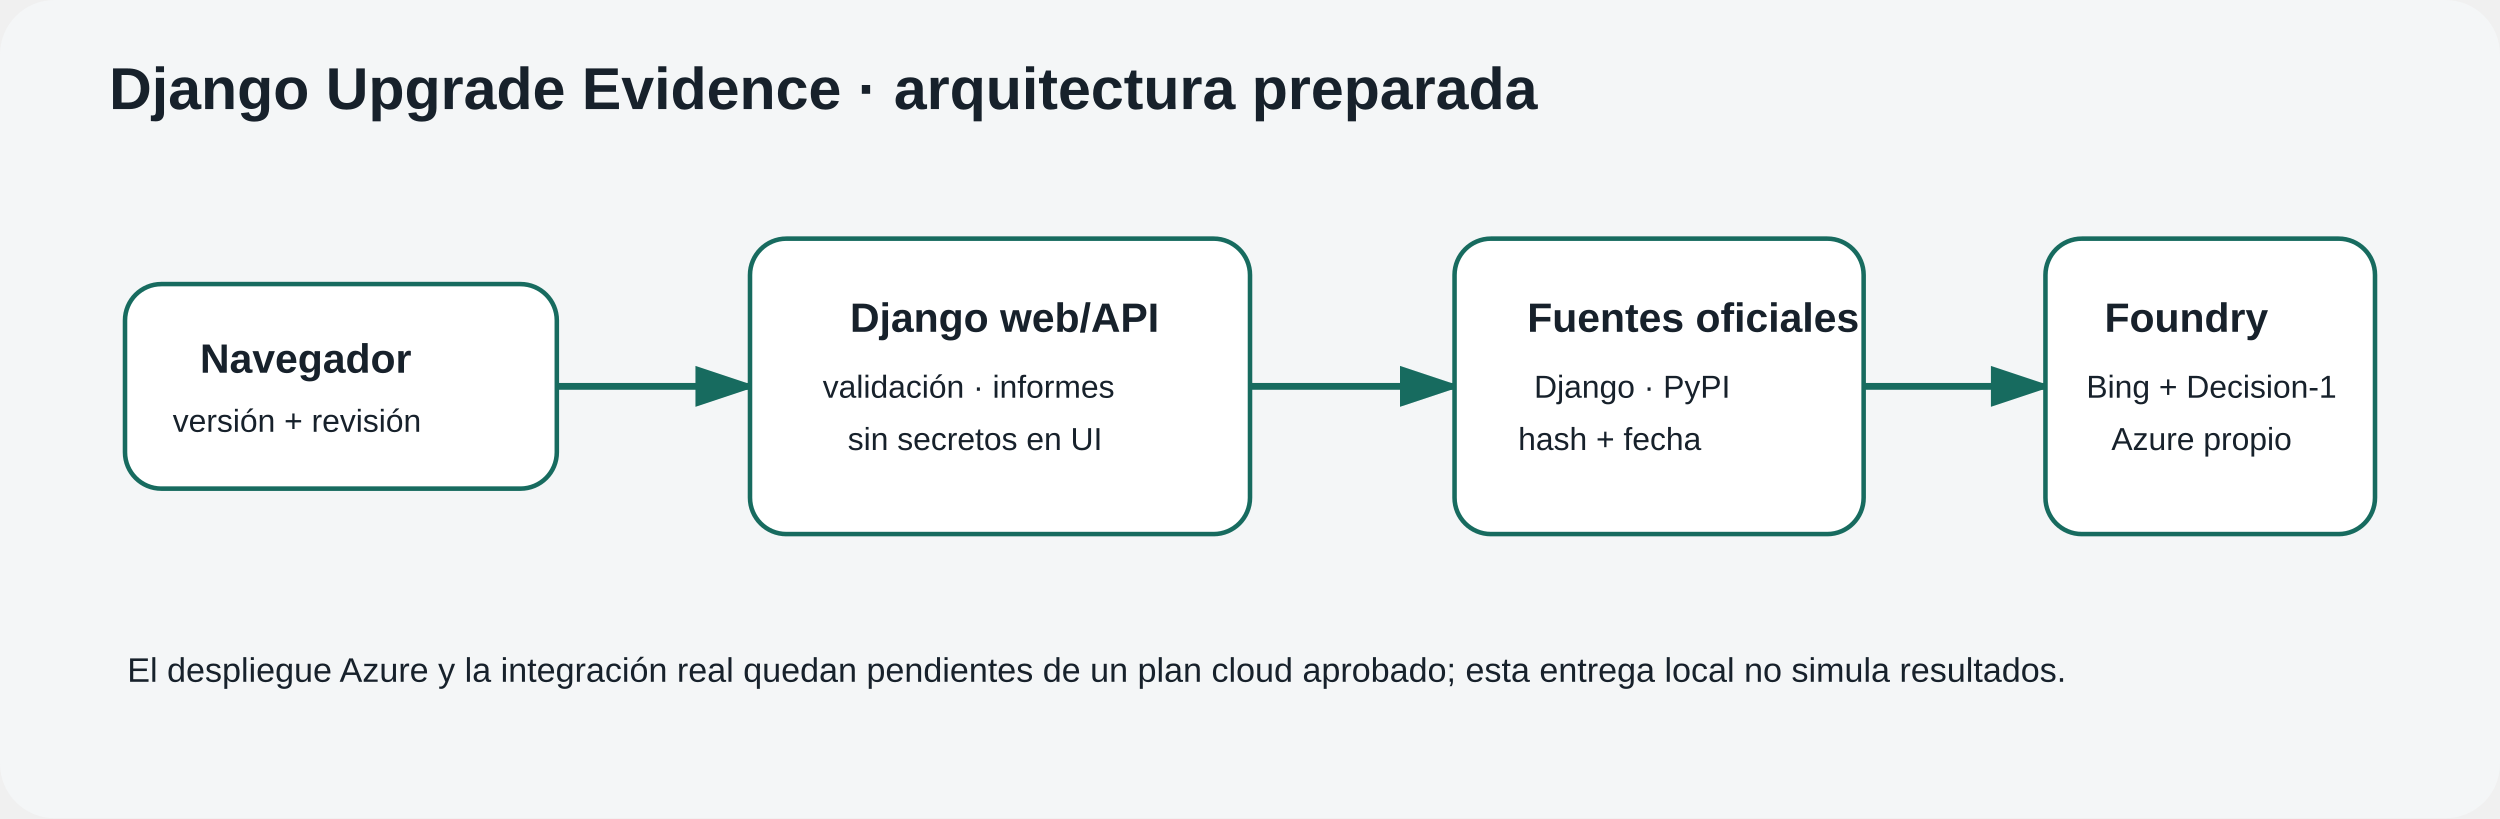
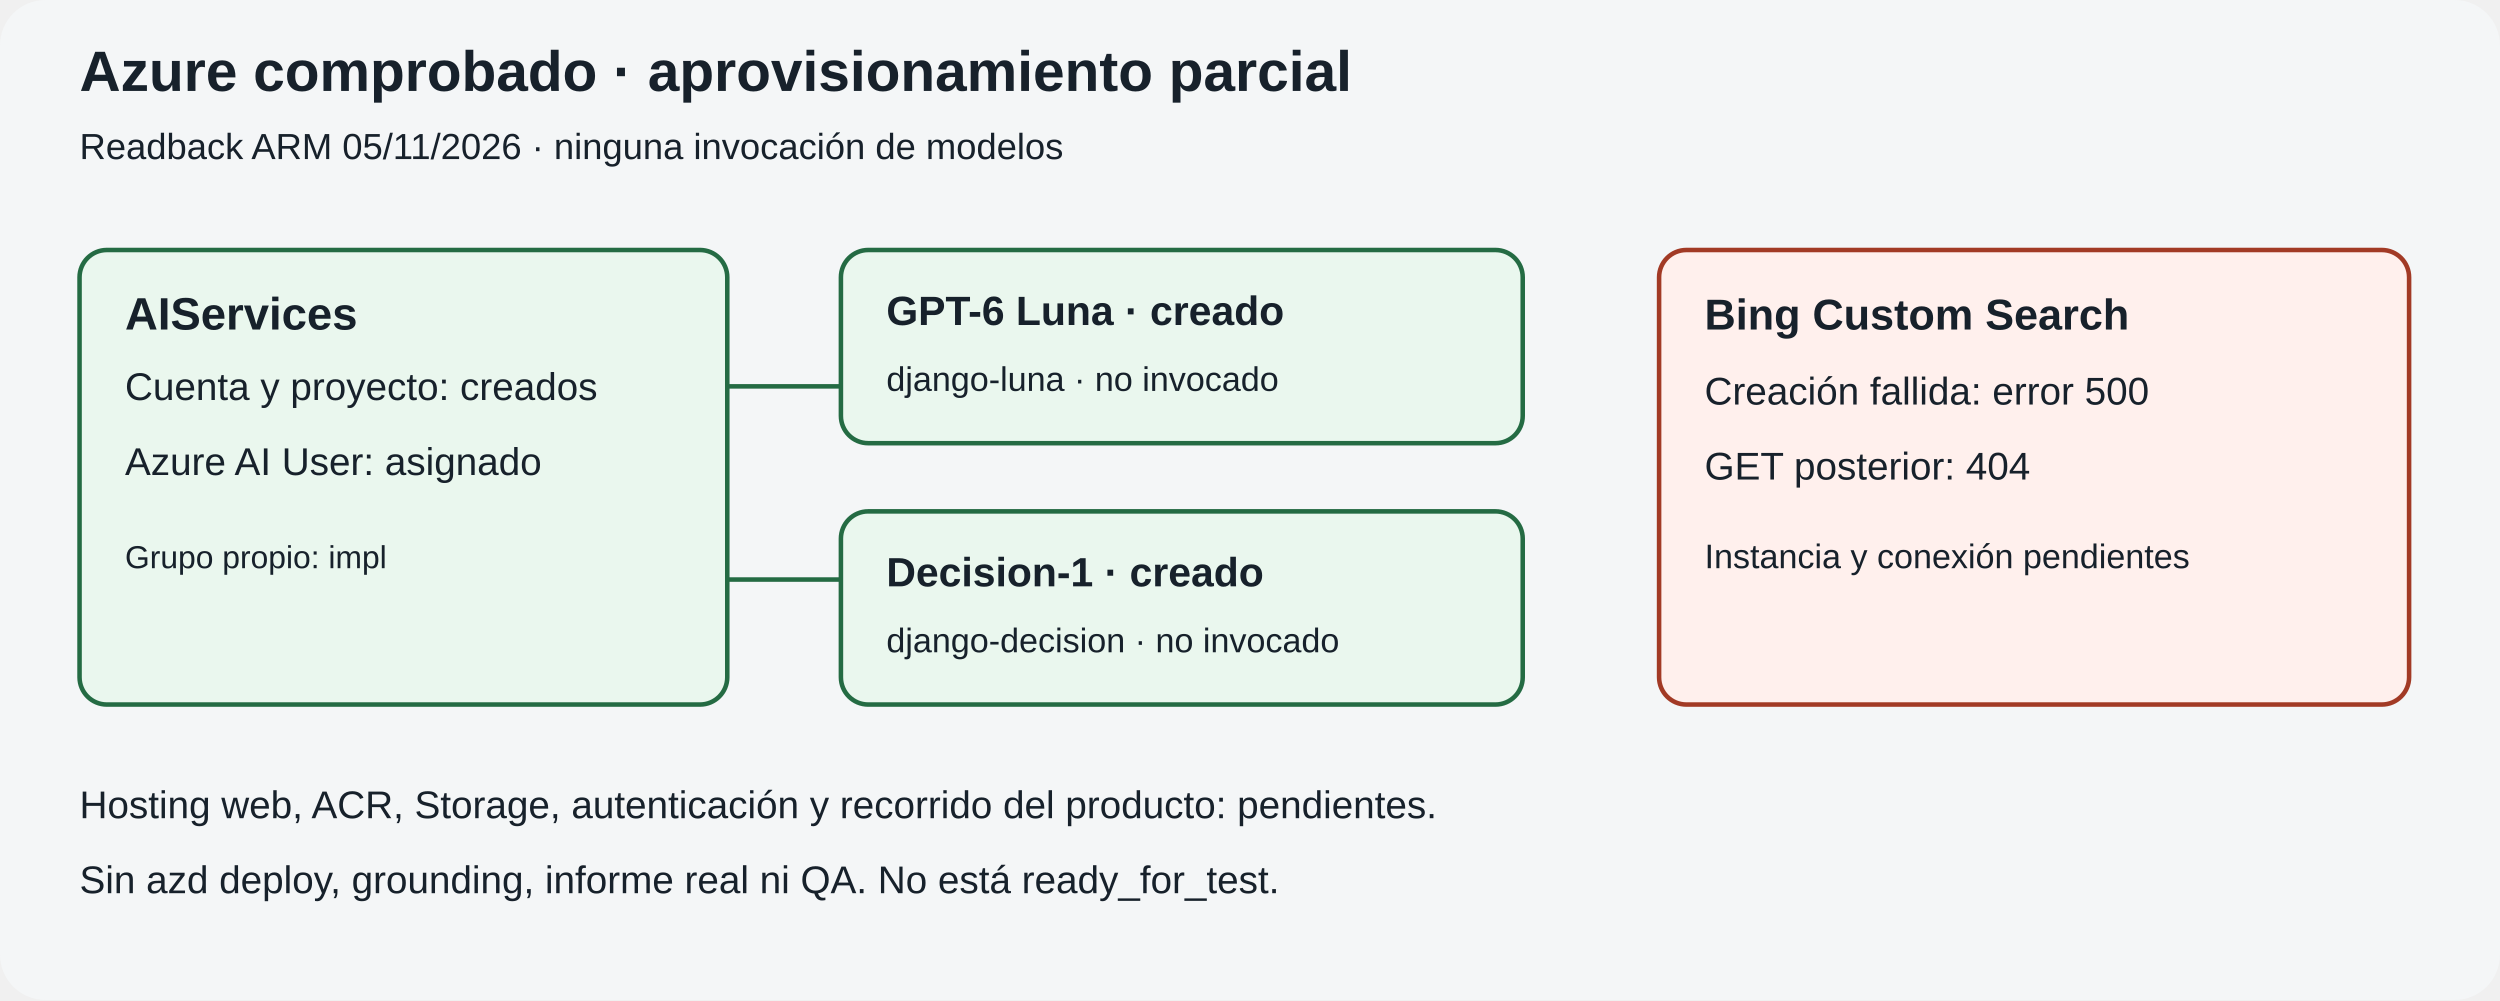
- <svg xmlns="http://www.w3.org/2000/svg" width="1100" height="360" viewBox="0 0 1100 360">
-   <style>text{font-family:Arial,sans-serif;fill:#17212b}.box{fill:#fff;stroke:#176b5f;stroke-width:2}.line{stroke:#176b5f;stroke-width:3;marker-end:url(#arrow)}</style>
-   <defs>
-     <marker id="arrow" markerWidth="10" markerHeight="10" refX="8" refY="3" orient="auto">
-       <path d="M0,0 L0,6 L9,3 z" fill="#176b5f" />
-     </marker>
-   </defs>
-   <rect width="1100" height="360" rx="24" fill="#f4f6f7" />
-   <text x="48" y="48" font-size="26" font-weight="700">Django Upgrade Evidence · arquitectura preparada</text>
-   <rect class="box" x="55" y="125" width="190" height="90" rx="16" />
-   <text x="88" y="164" font-size="18" font-weight="700">Navegador</text>
-   <text x="76" y="190" font-size="14">versión + revisión</text>
-   <line class="line" x1="245" y1="170" x2="330" y2="170" />
-   <rect class="box" x="330" y="105" width="220" height="130" rx="16" />
-   <text x="374" y="146" font-size="18" font-weight="700">Django web/API</text>
-   <text x="362" y="175" font-size="14">validación · informes</text>
-   <text x="373" y="198" font-size="14">sin secretos en UI</text>
-   <line class="line" x1="550" y1="170" x2="640" y2="170" />
-   <rect class="box" x="640" y="105" width="180" height="130" rx="16" />
-   <text x="672" y="146" font-size="18" font-weight="700">Fuentes oficiales</text>
-   <text x="675" y="175" font-size="14">Django · PyPI</text>
-   <text x="668" y="198" font-size="14">hash + fecha</text>
-   <line class="line" x1="820" y1="170" x2="900" y2="170" />
-   <rect class="box" x="900" y="105" width="145" height="130" rx="16" />
-   <text x="926" y="146" font-size="18" font-weight="700">Foundry</text>
-   <text x="918" y="175" font-size="14">Bing + Decision-1</text>
-   <text x="929" y="198" font-size="14">Azure propio</text>
-   <text x="56" y="300" font-size="15">El despliegue Azure y la integración real quedan pendientes de un plan cloud aprobado; esta entrega local no simula resultados.</text>
+ <svg xmlns="http://www.w3.org/2000/svg" width="1100" height="440" viewBox="0 0 1100 440">
+   <style>text{font-family:Arial,sans-serif;fill:#17212b}.ok{fill:#eaf7ee;stroke:#246b43;stroke-width:2}.pending{fill:#fff0ed;stroke:#a23a25;stroke-width:2}.line{stroke:#246b43;stroke-width:2}</style>
+   <rect width="1100" height="440" rx="20" fill="#f4f6f7" />
+   <text x="35" y="40" font-size="25" font-weight="700">Azure comprobado · aprovisionamiento parcial</text>
+   <text x="35" y="70" font-size="16">Readback ARM 05/11/2026 · ninguna invocación de modelos</text>
+   <rect class="ok" x="35" y="110" width="285" height="200" rx="12" />
+   <text x="55" y="145" font-size="20" font-weight="700">AIServices</text>
+   <text x="55" y="176" font-size="17">Cuenta y proyecto: creados</text>
+   <text x="55" y="209" font-size="17">Azure AI User: asignado</text>
+   <text x="55" y="250" font-size="14">Grupo propio: impl</text>
+   <line class="line" x1="320" y1="170" x2="370" y2="170" />
+   <line class="line" x1="320" y1="255" x2="370" y2="255" />
+   <rect class="ok" x="370" y="110" width="300" height="85" rx="12" />
+   <text x="390" y="143" font-size="18" font-weight="700">GPT-6 Luna · creado</text>
+   <text x="390" y="172" font-size="15">django-luna · no invocado</text>
+   <rect class="ok" x="370" y="225" width="300" height="85" rx="12" />
+   <text x="390" y="258" font-size="18" font-weight="700">Decision-1 · creado</text>
+   <text x="390" y="287" font-size="15">django-decision · no invocado</text>
+   <rect class="pending" x="730" y="110" width="330" height="200" rx="12" />
+   <text x="750" y="145" font-size="19" font-weight="700">Bing Custom Search</text>
+   <text x="750" y="178" font-size="17">Creación fallida: error 500</text>
+   <text x="750" y="211" font-size="17">GET posterior: 404</text>
+   <text x="750" y="250" font-size="15">Instancia y conexión pendientes</text>
+   <text x="35" y="360" font-size="17">Hosting web, ACR, Storage, autenticación y recorrido del producto: pendientes.</text>
+   <text x="35" y="393" font-size="17">Sin azd deploy, grounding, informe real ni QA. No está ready_for_test.</text>
</svg>
